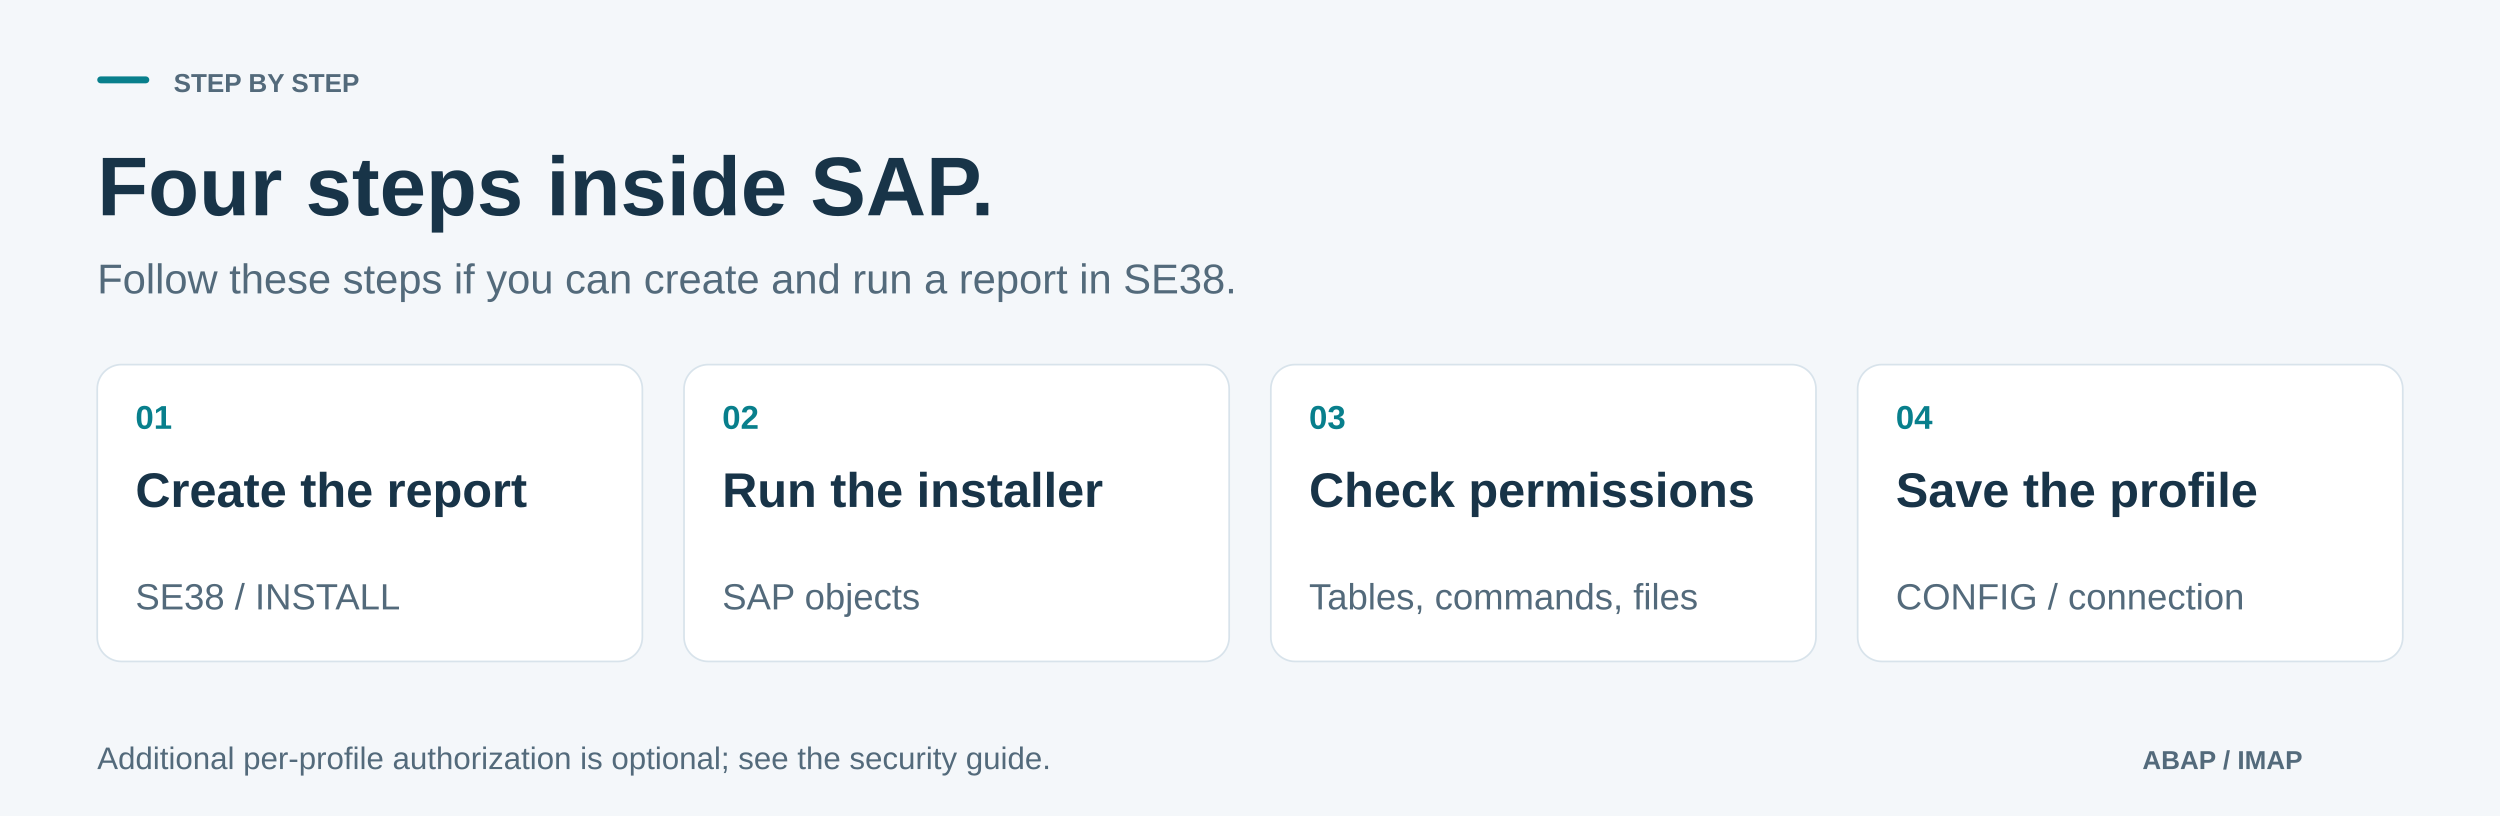
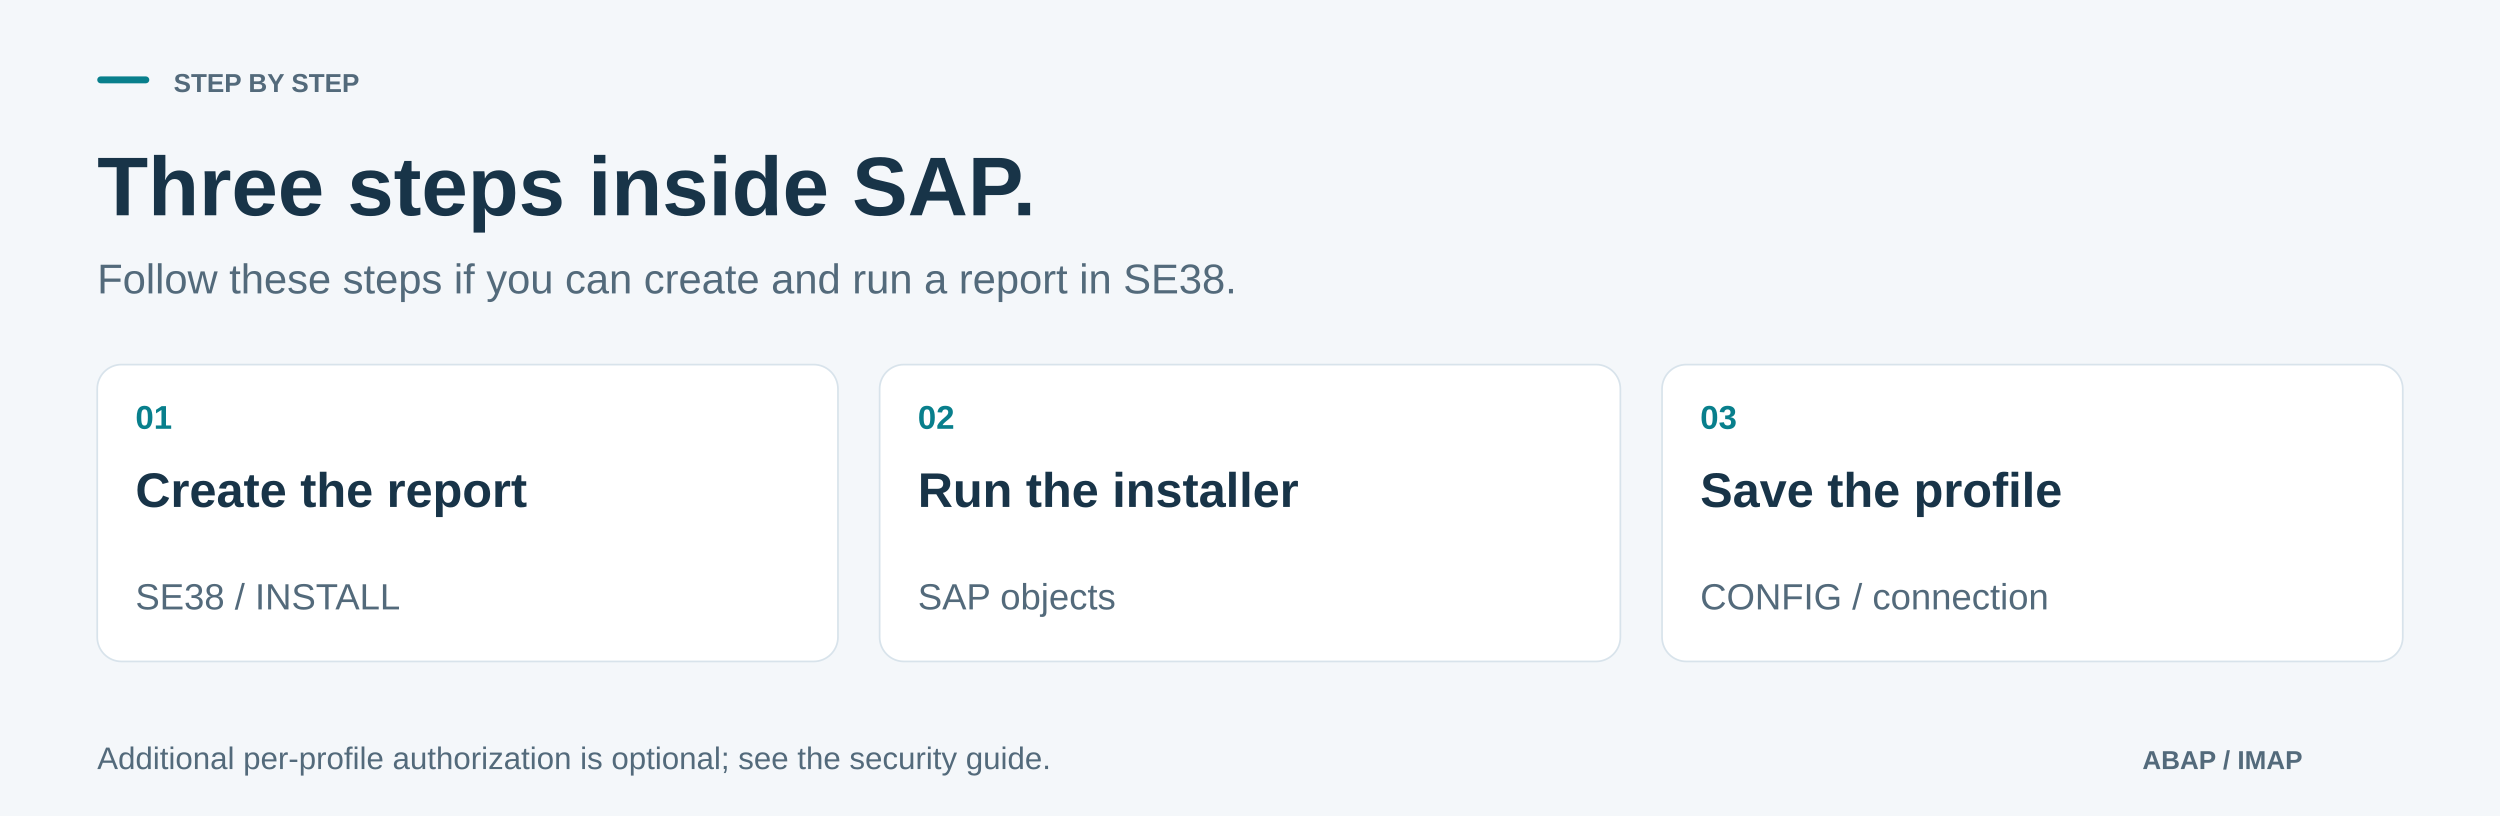
<svg xmlns="http://www.w3.org/2000/svg" width="1440" height="470" viewBox="0 0 1440 470" role="img" aria-labelledby="title desc">
  <rect x="0" y="0" width="1440" height="470" rx="0" fill="#F4F7FA" />
  <rect x="56" y="44" width="30" height="4" rx="2" fill="#087F8C" />
  <text x="100" y="53" font-family="Segoe UI, Arial, sans-serif" font-size="15" font-weight="600" fill="#536A7B">STEP BY STEP</text>
-   <text x="56" y="124" font-family="Segoe UI, Arial, sans-serif" font-size="48" font-weight="600" fill="#183448">Four steps inside SAP.</text>
+   <text x="56" y="124" font-family="Segoe UI, Arial, sans-serif" font-size="48" font-weight="600" fill="#183448">Three steps inside SAP.</text>
  <text x="56" y="169" font-family="Segoe UI, Arial, sans-serif" font-size="24" font-weight="400" fill="#536A7B">Follow these steps if you can create and run a report in SE38.</text>
-   <rect x="56.0" y="210" width="314.0" height="171" rx="14" fill="#FFFFFF" stroke="#D8E3EB" stroke-width="1" />
+   <rect x="56.0" y="210" width="426.667" height="171" rx="14" fill="#FFFFFF" stroke="#D8E3EB" stroke-width="1" />
  <text x="78.0" y="247" font-family="Segoe UI, Arial, sans-serif" font-size="19" font-weight="600" fill="#087F8C">01</text>
  <text x="78.0" y="292" font-family="Segoe UI, Arial, sans-serif" font-size="28" font-weight="600" fill="#183448">Create the report</text>
  <text x="78.0" y="351" font-family="Segoe UI, Arial, sans-serif" font-size="21" font-weight="400" fill="#536A7B">SE38 / INSTALL</text>
-   <rect x="394.0" y="210" width="314.0" height="171" rx="14" fill="#FFFFFF" stroke="#D8E3EB" stroke-width="1" />
-   <text x="416.0" y="247" font-family="Segoe UI, Arial, sans-serif" font-size="19" font-weight="600" fill="#087F8C">02</text>
-   <text x="416.0" y="292" font-family="Segoe UI, Arial, sans-serif" font-size="28" font-weight="600" fill="#183448">Run the installer</text>
-   <text x="416.0" y="351" font-family="Segoe UI, Arial, sans-serif" font-size="21" font-weight="400" fill="#536A7B">SAP objects</text>
-   <rect x="732.0" y="210" width="314.0" height="171" rx="14" fill="#FFFFFF" stroke="#D8E3EB" stroke-width="1" />
-   <text x="754.0" y="247" font-family="Segoe UI, Arial, sans-serif" font-size="19" font-weight="600" fill="#087F8C">03</text>
-   <text x="754.0" y="292" font-family="Segoe UI, Arial, sans-serif" font-size="28" font-weight="600" fill="#183448">Check permissions</text>
-   <text x="754.0" y="351" font-family="Segoe UI, Arial, sans-serif" font-size="21" font-weight="400" fill="#536A7B">Tables, commands, files</text>
-   <rect x="1070.0" y="210" width="314.0" height="171" rx="14" fill="#FFFFFF" stroke="#D8E3EB" stroke-width="1" />
-   <text x="1092.0" y="247" font-family="Segoe UI, Arial, sans-serif" font-size="19" font-weight="600" fill="#087F8C">04</text>
-   <text x="1092.0" y="292" font-family="Segoe UI, Arial, sans-serif" font-size="28" font-weight="600" fill="#183448">Save the profile</text>
-   <text x="1092.0" y="351" font-family="Segoe UI, Arial, sans-serif" font-size="21" font-weight="400" fill="#536A7B">CONFIG / connection</text>
+   <rect x="506.667" y="210" width="426.667" height="171" rx="14" fill="#FFFFFF" stroke="#D8E3EB" stroke-width="1" />
+   <text x="528.667" y="247" font-family="Segoe UI, Arial, sans-serif" font-size="19" font-weight="600" fill="#087F8C">02</text>
+   <text x="528.667" y="292" font-family="Segoe UI, Arial, sans-serif" font-size="28" font-weight="600" fill="#183448">Run the installer</text>
+   <text x="528.667" y="351" font-family="Segoe UI, Arial, sans-serif" font-size="21" font-weight="400" fill="#536A7B">SAP objects</text>
+   <rect x="957.333" y="210" width="426.667" height="171" rx="14" fill="#FFFFFF" stroke="#D8E3EB" stroke-width="1" />
+   <text x="979.333" y="247" font-family="Segoe UI, Arial, sans-serif" font-size="19" font-weight="600" fill="#087F8C">03</text>
+   <text x="979.333" y="292" font-family="Segoe UI, Arial, sans-serif" font-size="28" font-weight="600" fill="#183448">Save the profile</text>
+   <text x="979.333" y="351" font-family="Segoe UI, Arial, sans-serif" font-size="21" font-weight="400" fill="#536A7B">CONFIG / connection</text>
  <text x="56" y="443" font-family="Segoe UI, Arial, sans-serif" font-size="18" font-weight="400" fill="#536A7B">Additional per-profile authorization is optional; see the security guide.</text>
  <text x="1234" y="443" font-family="Segoe UI, Arial, sans-serif" font-size="15" font-weight="600" fill="#536A7B">ABAP / IMAP</text>
</svg>
